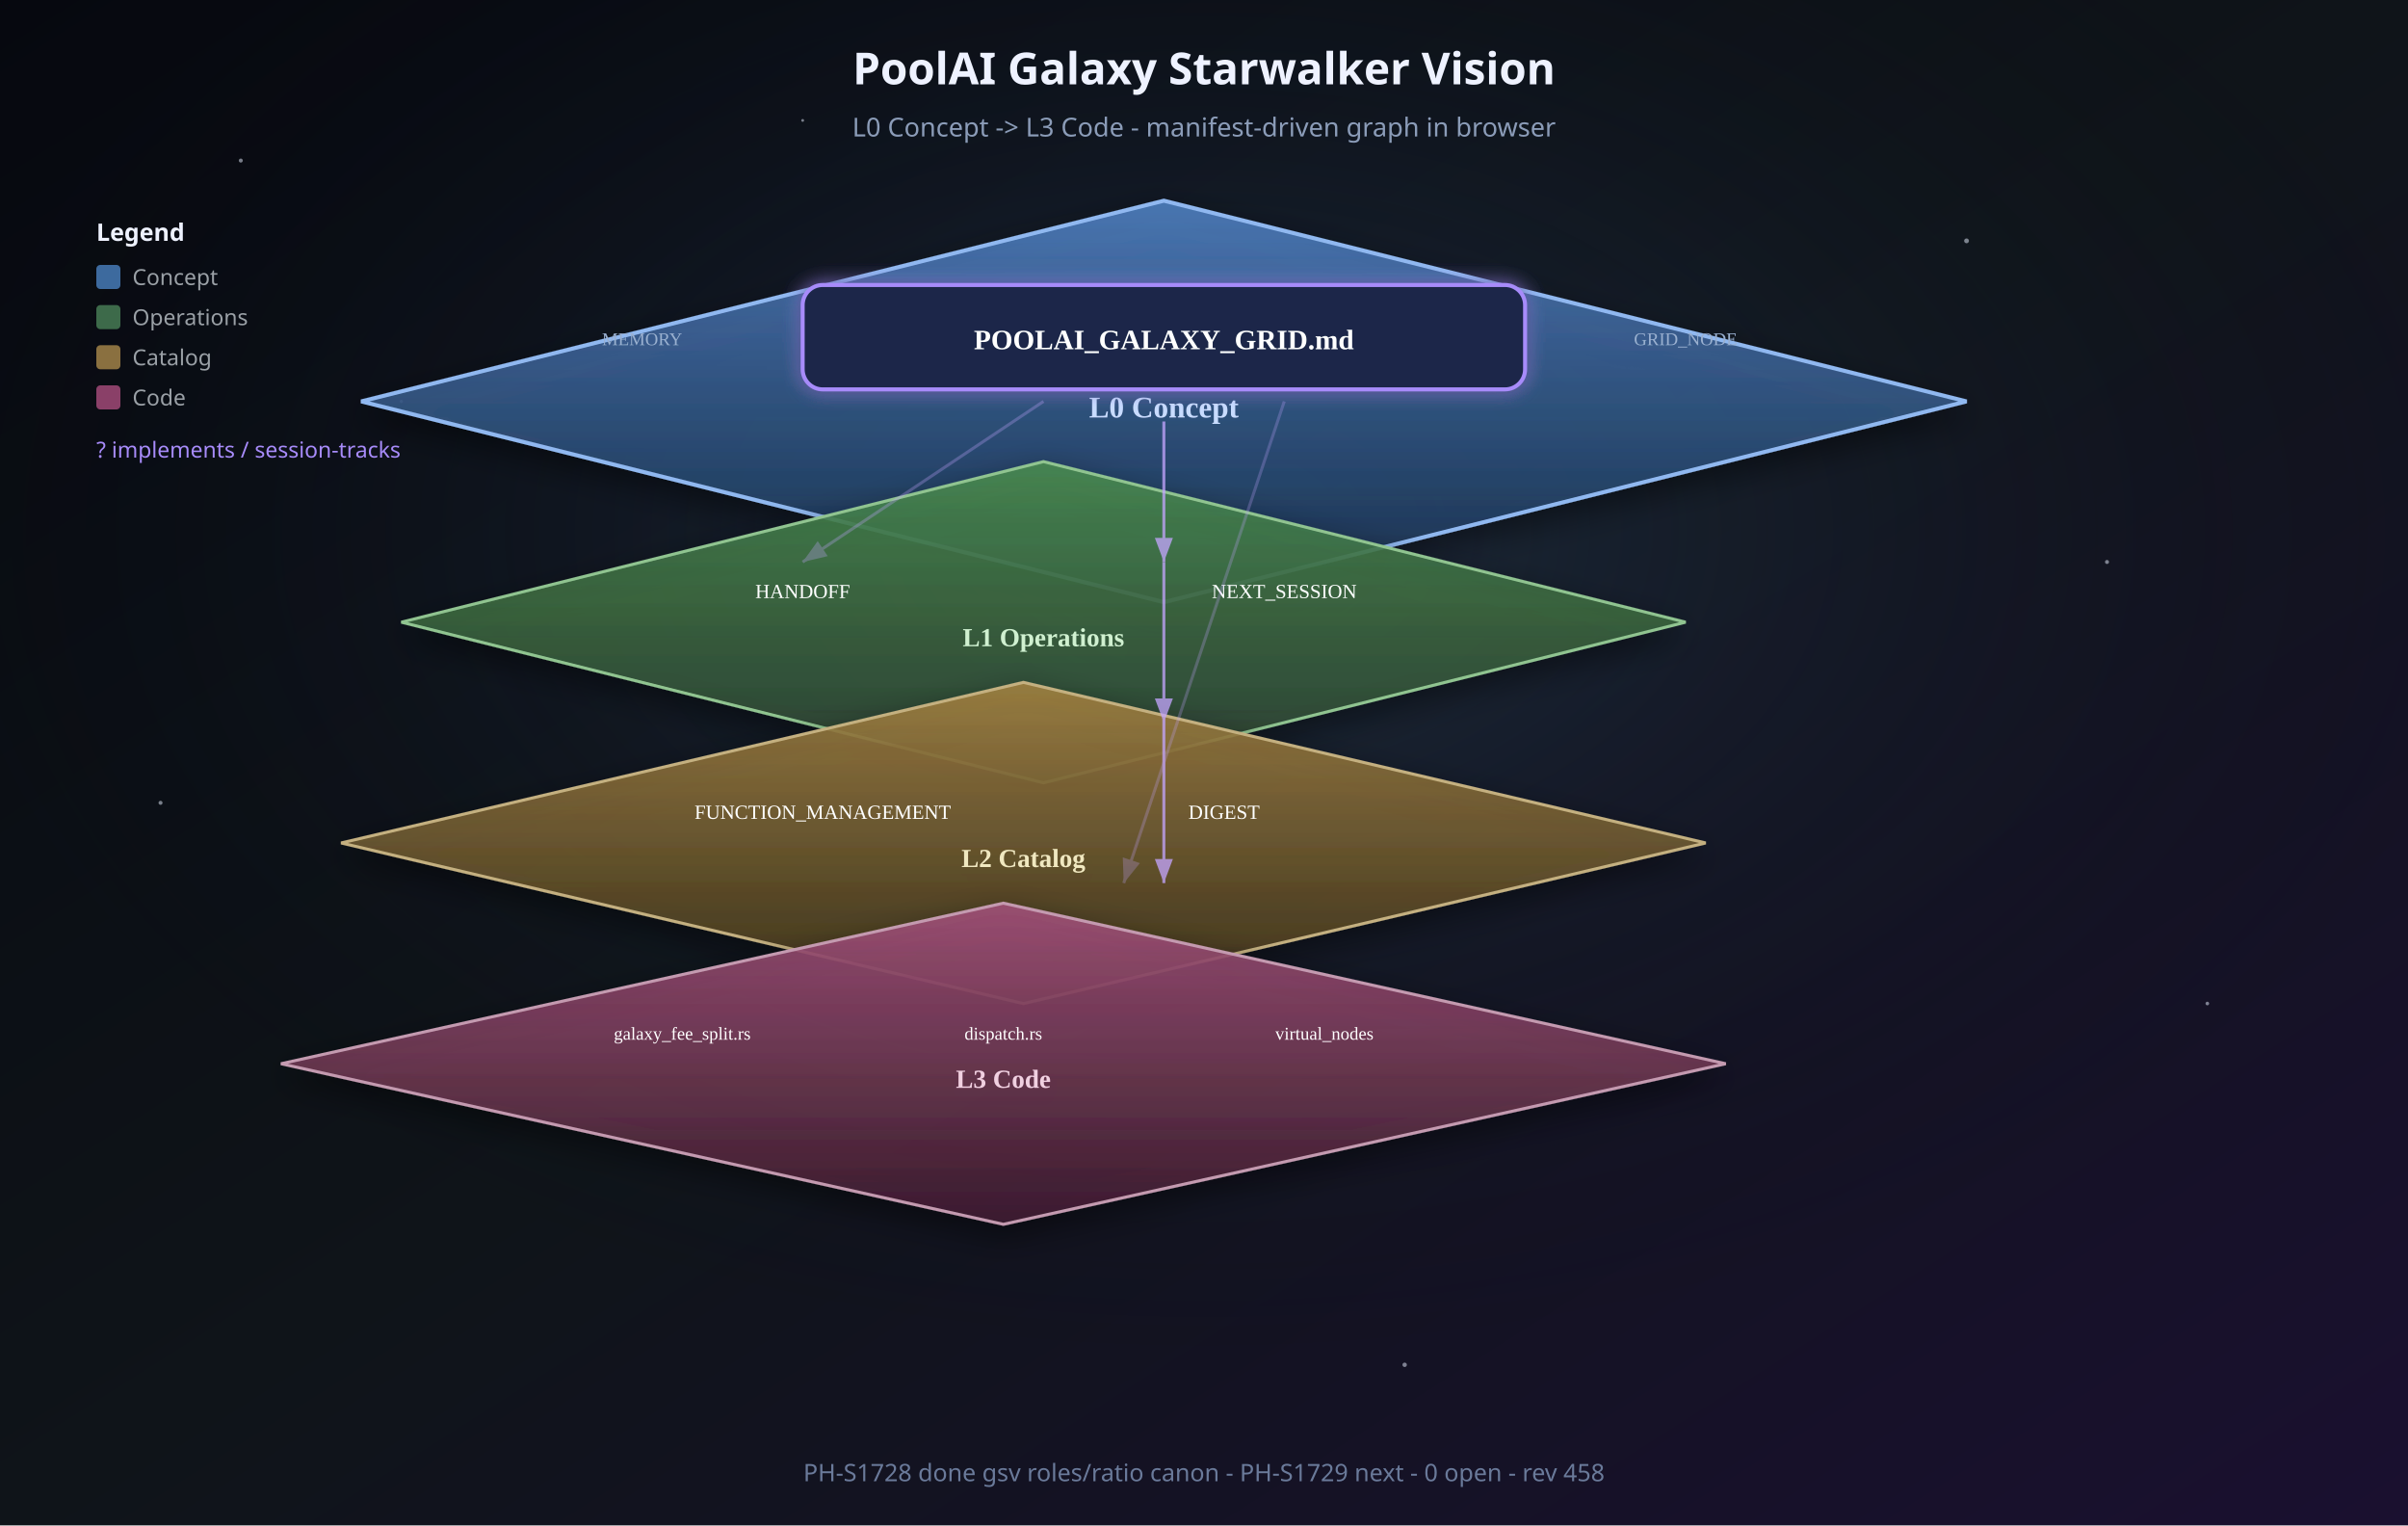
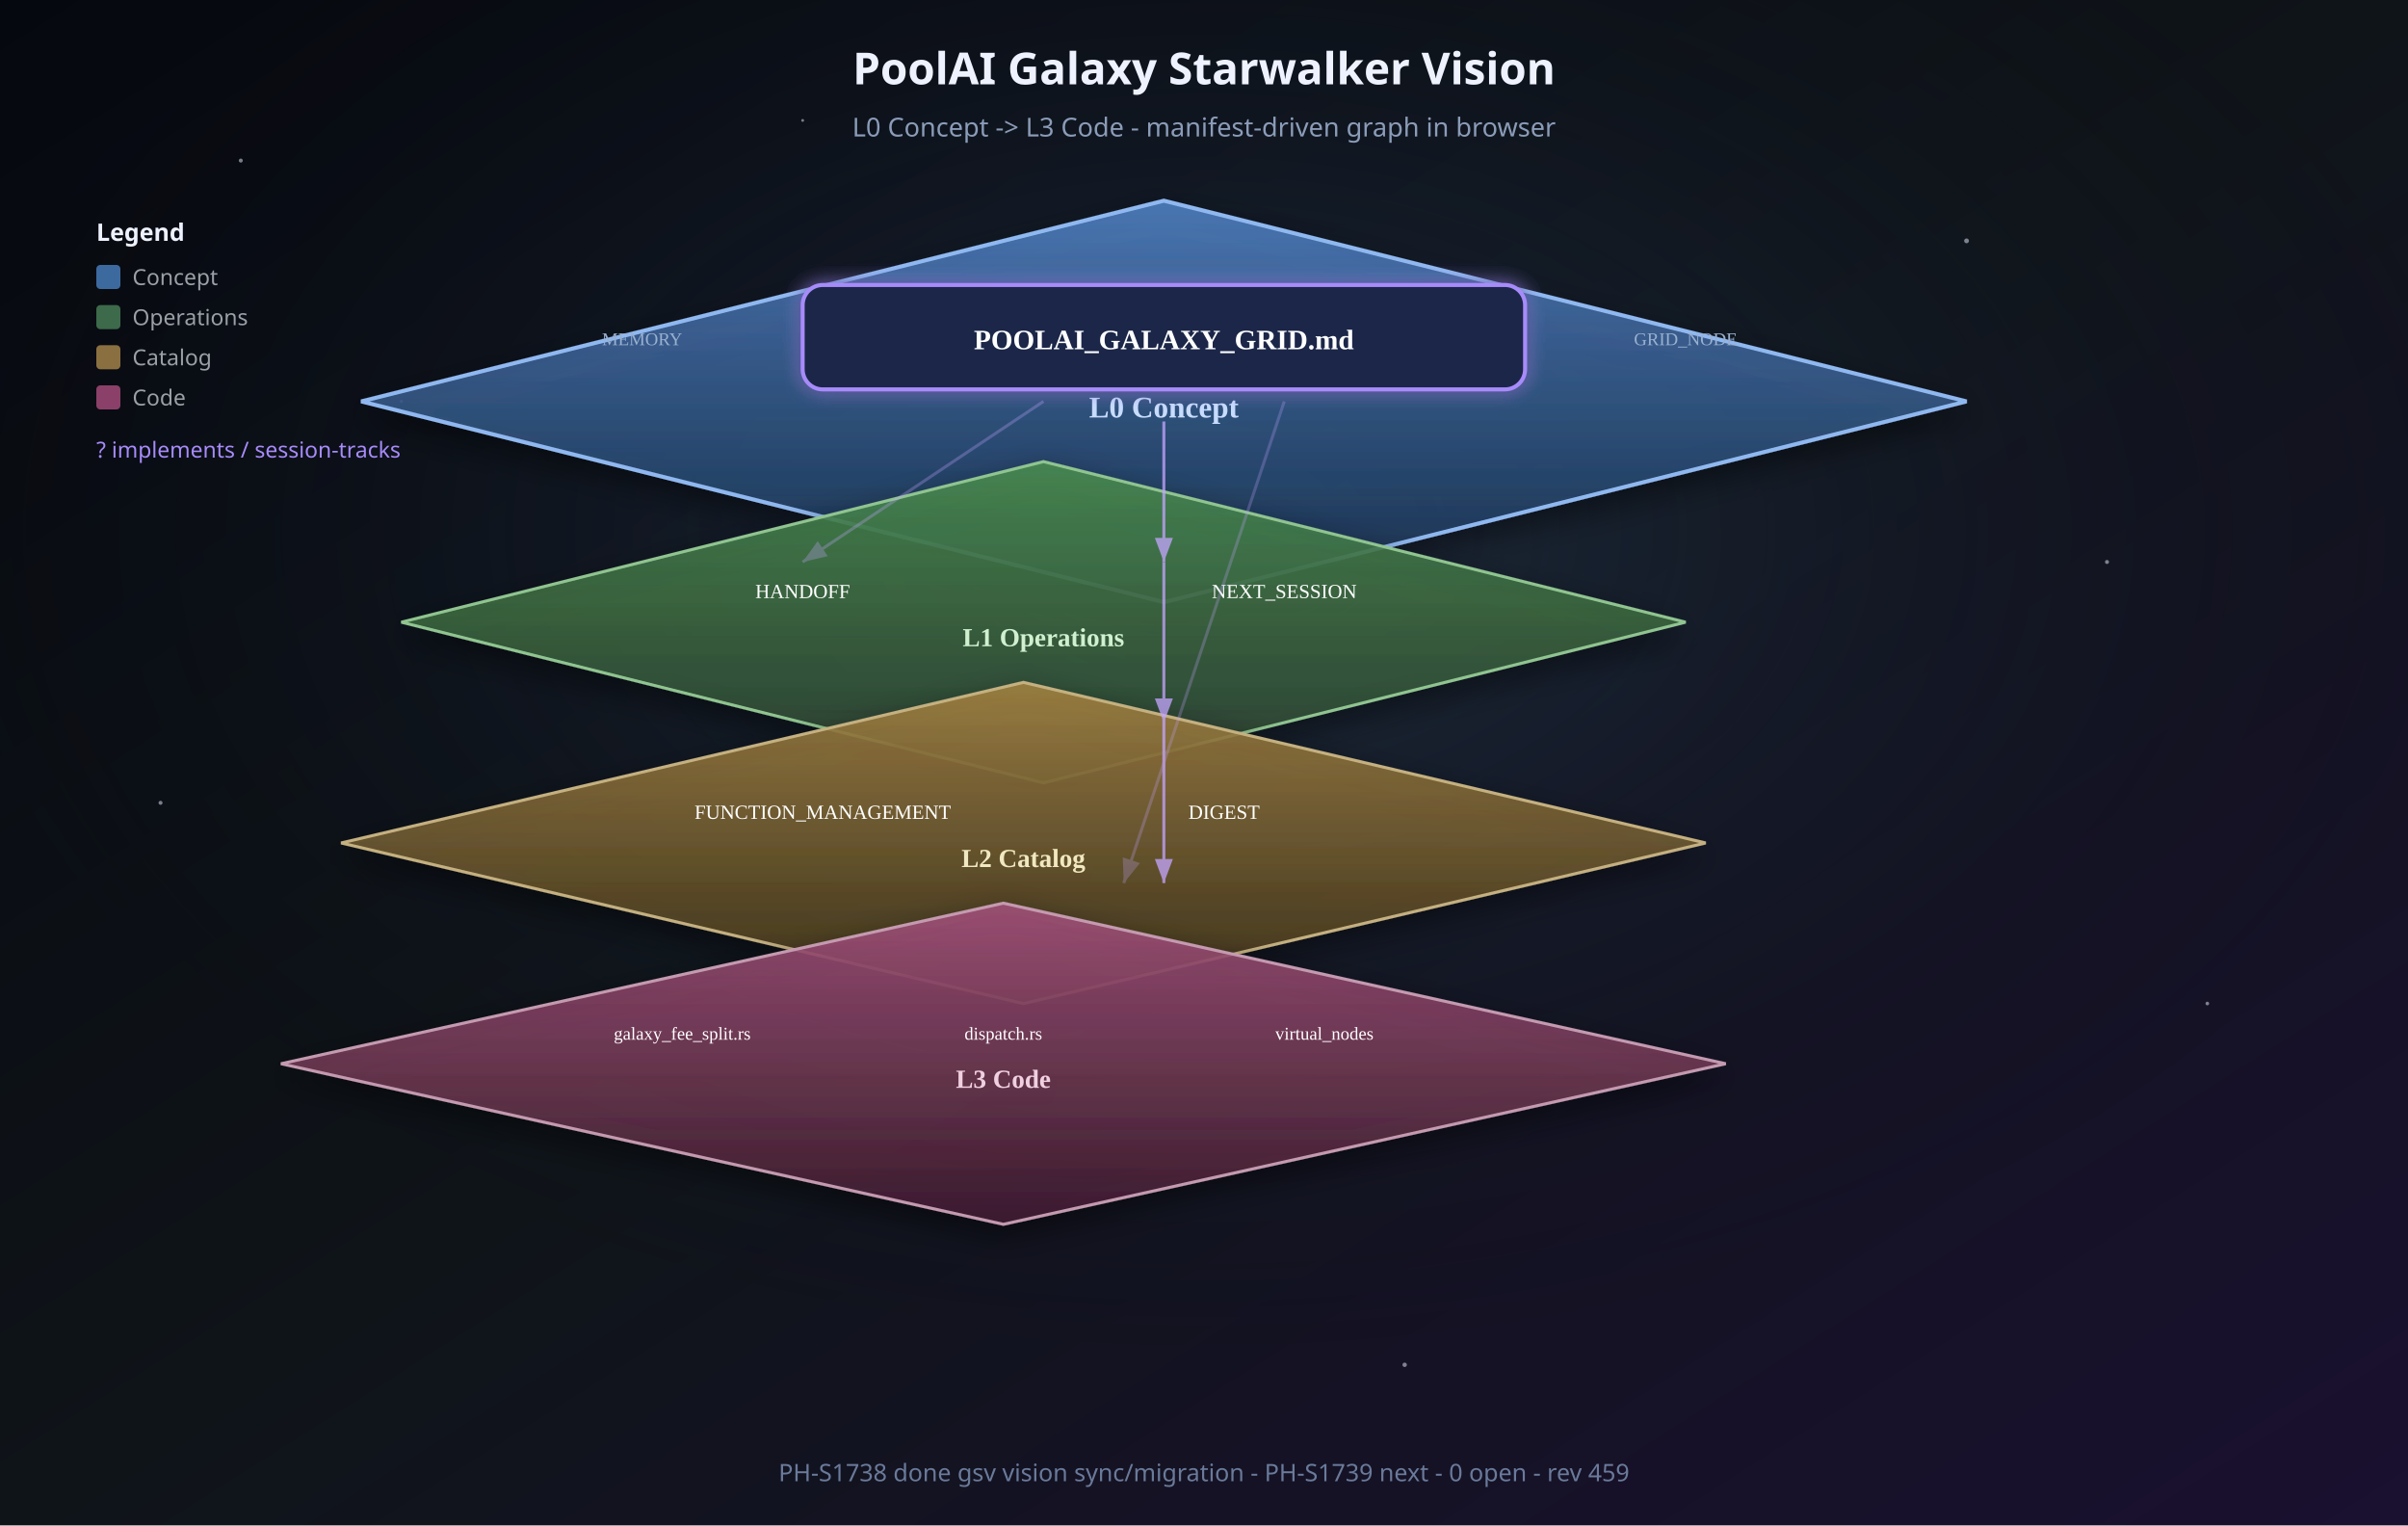
<svg xmlns="http://www.w3.org/2000/svg" viewBox="0 0 1200 760" role="img" aria-labelledby="title desc">
  <defs>
    <linearGradient id="bg" x1="0%" y1="0%" x2="100%" y2="100%">
      <stop offset="0%" stop-color="#06080f" />
      <stop offset="50%" stop-color="#0f1419" />
      <stop offset="100%" stop-color="#1a1030" />
    </linearGradient>
    <radialGradient id="nebula" cx="50%" cy="35%" r="55%">
      <stop offset="0%" stop-color="#3d5a8a" stop-opacity="0.35" />
      <stop offset="100%" stop-color="#06080f" stop-opacity="0" />
    </radialGradient>
    <linearGradient id="planeL0" x1="0%" y1="0%" x2="0%" y2="100%">
      <stop offset="0%" stop-color="#4a7ab8" stop-opacity="0.95" />
      <stop offset="100%" stop-color="#1e3350" stop-opacity="0.85" />
    </linearGradient>
    <linearGradient id="planeL1" x1="0%" y1="0%" x2="0%" y2="100%">
      <stop offset="0%" stop-color="#4a8a50" stop-opacity="0.9" />
      <stop offset="100%" stop-color="#2a4030" stop-opacity="0.85" />
    </linearGradient>
    <linearGradient id="planeL2" x1="0%" y1="0%" x2="0%" y2="100%">
      <stop offset="0%" stop-color="#a08040" stop-opacity="0.9" />
      <stop offset="100%" stop-color="#403520" stop-opacity="0.85" />
    </linearGradient>
    <linearGradient id="planeL3" x1="0%" y1="0%" x2="0%" y2="100%">
      <stop offset="0%" stop-color="#a05078" stop-opacity="0.9" />
      <stop offset="100%" stop-color="#402030" stop-opacity="0.85" />
    </linearGradient>
    <filter id="shadow" x="-30%" y="-30%" width="160%" height="160%">
      <feDropShadow dx="0" dy="6" stdDeviation="8" flood-color="#000" flood-opacity="0.5" />
    </filter>
    <filter id="glow" x="-50%" y="-50%" width="200%" height="200%">
      <feGaussianBlur stdDeviation="4" result="b" />
      <feMerge>
        <feMergeNode in="b" />
        <feMergeNode in="SourceGraphic" />
      </feMerge>
    </filter>
    <marker id="arrow" markerWidth="10" markerHeight="10" refX="8" refY="3" orient="auto">
      <path d="M0,0 L8,3 L0,6 Z" fill="#c4a5ff" />
    </marker>
  </defs>
  <rect width="1200" height="760" fill="url(#bg)" />
  <rect width="1200" height="760" fill="url(#nebula)" />
  <g fill="#e8f0ff" opacity="0.5">
    <circle cx="120" cy="80" r="1" />
    <circle cx="980" cy="120" r="1.2" />
    <circle cx="200" cy="200" r="0.8" />
    <circle cx="1050" cy="280" r="1" />
    <circle cx="80" cy="400" r="1" />
    <circle cx="1100" cy="500" r="0.9" />
    <circle cx="400" cy="60" r="0.7" />
    <circle cx="700" cy="680" r="1.1" />
  </g>
  <text x="600" y="42" text-anchor="middle" fill="#eef2ff" font-family="Segoe UI, system-ui, sans-serif" font-size="22" font-weight="600">PoolAI Galaxy Starwalker Vision</text>
  <text x="600" y="68" text-anchor="middle" fill="#8b9cb8" font-family="Segoe UI, system-ui, sans-serif" font-size="13">L0 Concept -&gt; L3 Code - manifest-driven graph in browser</text>
  <g transform="translate(180, 100)" filter="url(#shadow)">
    <path d="M0 100 L400 0 L800 100 L400 200 Z" fill="url(#planeL0)" stroke="#90b8f0" stroke-width="2" />
    <text x="400" y="108" text-anchor="middle" fill="#c8dcff" font-size="15" font-weight="700">L0 Concept</text>
    <g filter="url(#glow)">
      <rect x="220" y="42" width="360" height="52" rx="10" fill="#1a2848" stroke="#a78bfa" stroke-width="2" />
      <text x="400" y="74" text-anchor="middle" fill="#fff" font-size="14" font-weight="700">POOLAI_GALAXY_GRID.md</text>
    </g>
    <text x="140" y="72" text-anchor="middle" fill="#9ab0d0" font-size="9">MEMORY</text>
    <text x="660" y="72" text-anchor="middle" fill="#9ab0d0" font-size="9">GRID_NODE</text>
  </g>
  <g transform="translate(200, 230)" filter="url(#shadow)">
    <path d="M0 80 L320 0 L640 80 L320 160 Z" fill="url(#planeL1)" stroke="#90c490" stroke-width="1.5" />
    <text x="320" y="92" text-anchor="middle" fill="#d0f0d0" font-size="13" font-weight="600">L1 Operations</text>
    <text x="200" y="68" text-anchor="middle" fill="#fff" font-size="10">HANDOFF</text>
    <text x="440" y="68" text-anchor="middle" fill="#fff" font-size="10">NEXT_SESSION</text>
  </g>
  <g transform="translate(170, 340)" filter="url(#shadow)">
    <path d="M0 80 L340 0 L680 80 L340 160 Z" fill="url(#planeL2)" stroke="#c4b080" stroke-width="1.5" />
    <text x="340" y="92" text-anchor="middle" fill="#f0e8c0" font-size="13" font-weight="600">L2 Catalog</text>
    <text x="240" y="68" text-anchor="middle" fill="#fff" font-size="10">FUNCTION_MANAGEMENT</text>
    <text x="440" y="68" text-anchor="middle" fill="#fff" font-size="10">DIGEST</text>
  </g>
  <g transform="translate(140, 450)" filter="url(#shadow)">
    <path d="M0 80 L360 0 L720 80 L360 160 Z" fill="url(#planeL3)" stroke="#c49ab0" stroke-width="1.5" />
    <text x="360" y="92" text-anchor="middle" fill="#f0d0e0" font-size="13" font-weight="600">L3 Code</text>
    <text x="200" y="68" text-anchor="middle" fill="#fff" font-size="9">galaxy_fee_split.rs</text>
    <text x="360" y="68" text-anchor="middle" fill="#fff" font-size="9">dispatch.rs</text>
    <text x="520" y="68" text-anchor="middle" fill="#fff" font-size="9">virtual_nodes</text>
  </g>
  <g fill="none" stroke="#c4a5ff" stroke-width="1.5" marker-end="url(#arrow)" opacity="0.75">
    <path d="M580 210 L580 280" />
    <path d="M580 280 L580 360" />
    <path d="M580 360 L580 440" />
    <path d="M520 200 L400 280" opacity="0.4" />
    <path d="M640 200 L560 440" opacity="0.35" />
  </g>
  <g transform="translate(48, 120)" font-family="Segoe UI, system-ui, sans-serif" font-size="11">
    <text x="0" y="0" fill="#eef2ff" font-weight="600" font-size="12">Legend</text>
    <rect x="0" y="12" width="12" height="12" rx="2" fill="#3d6a9e" />
    <text x="18" y="22" fill="#9aa0a6">Concept</text>
    <rect x="0" y="32" width="12" height="12" rx="2" fill="#3d6a4a" />
    <text x="18" y="42" fill="#9aa0a6">Operations</text>
    <rect x="0" y="52" width="12" height="12" rx="2" fill="#8a7040" />
    <text x="18" y="62" fill="#9aa0a6">Catalog</text>
    <rect x="0" y="72" width="12" height="12" rx="2" fill="#8a4068" />
    <text x="18" y="82" fill="#9aa0a6">Code</text>
    <text x="0" y="108" fill="#a78bfa">? implements / session-tracks</text>
  </g>
-   <text x="600" y="738" text-anchor="middle" fill="#6a7a9a" font-family="Segoe UI, system-ui, sans-serif" font-size="12">PH-S1728 done gsv roles/ratio canon - PH-S1729 next - 0 open - rev 458</text>
+   <text x="600" y="738" text-anchor="middle" fill="#6a7a9a" font-family="Segoe UI, system-ui, sans-serif" font-size="12">PH-S1738 done gsv vision sync/migration - PH-S1739 next - 0 open - rev 459</text>
</svg>
